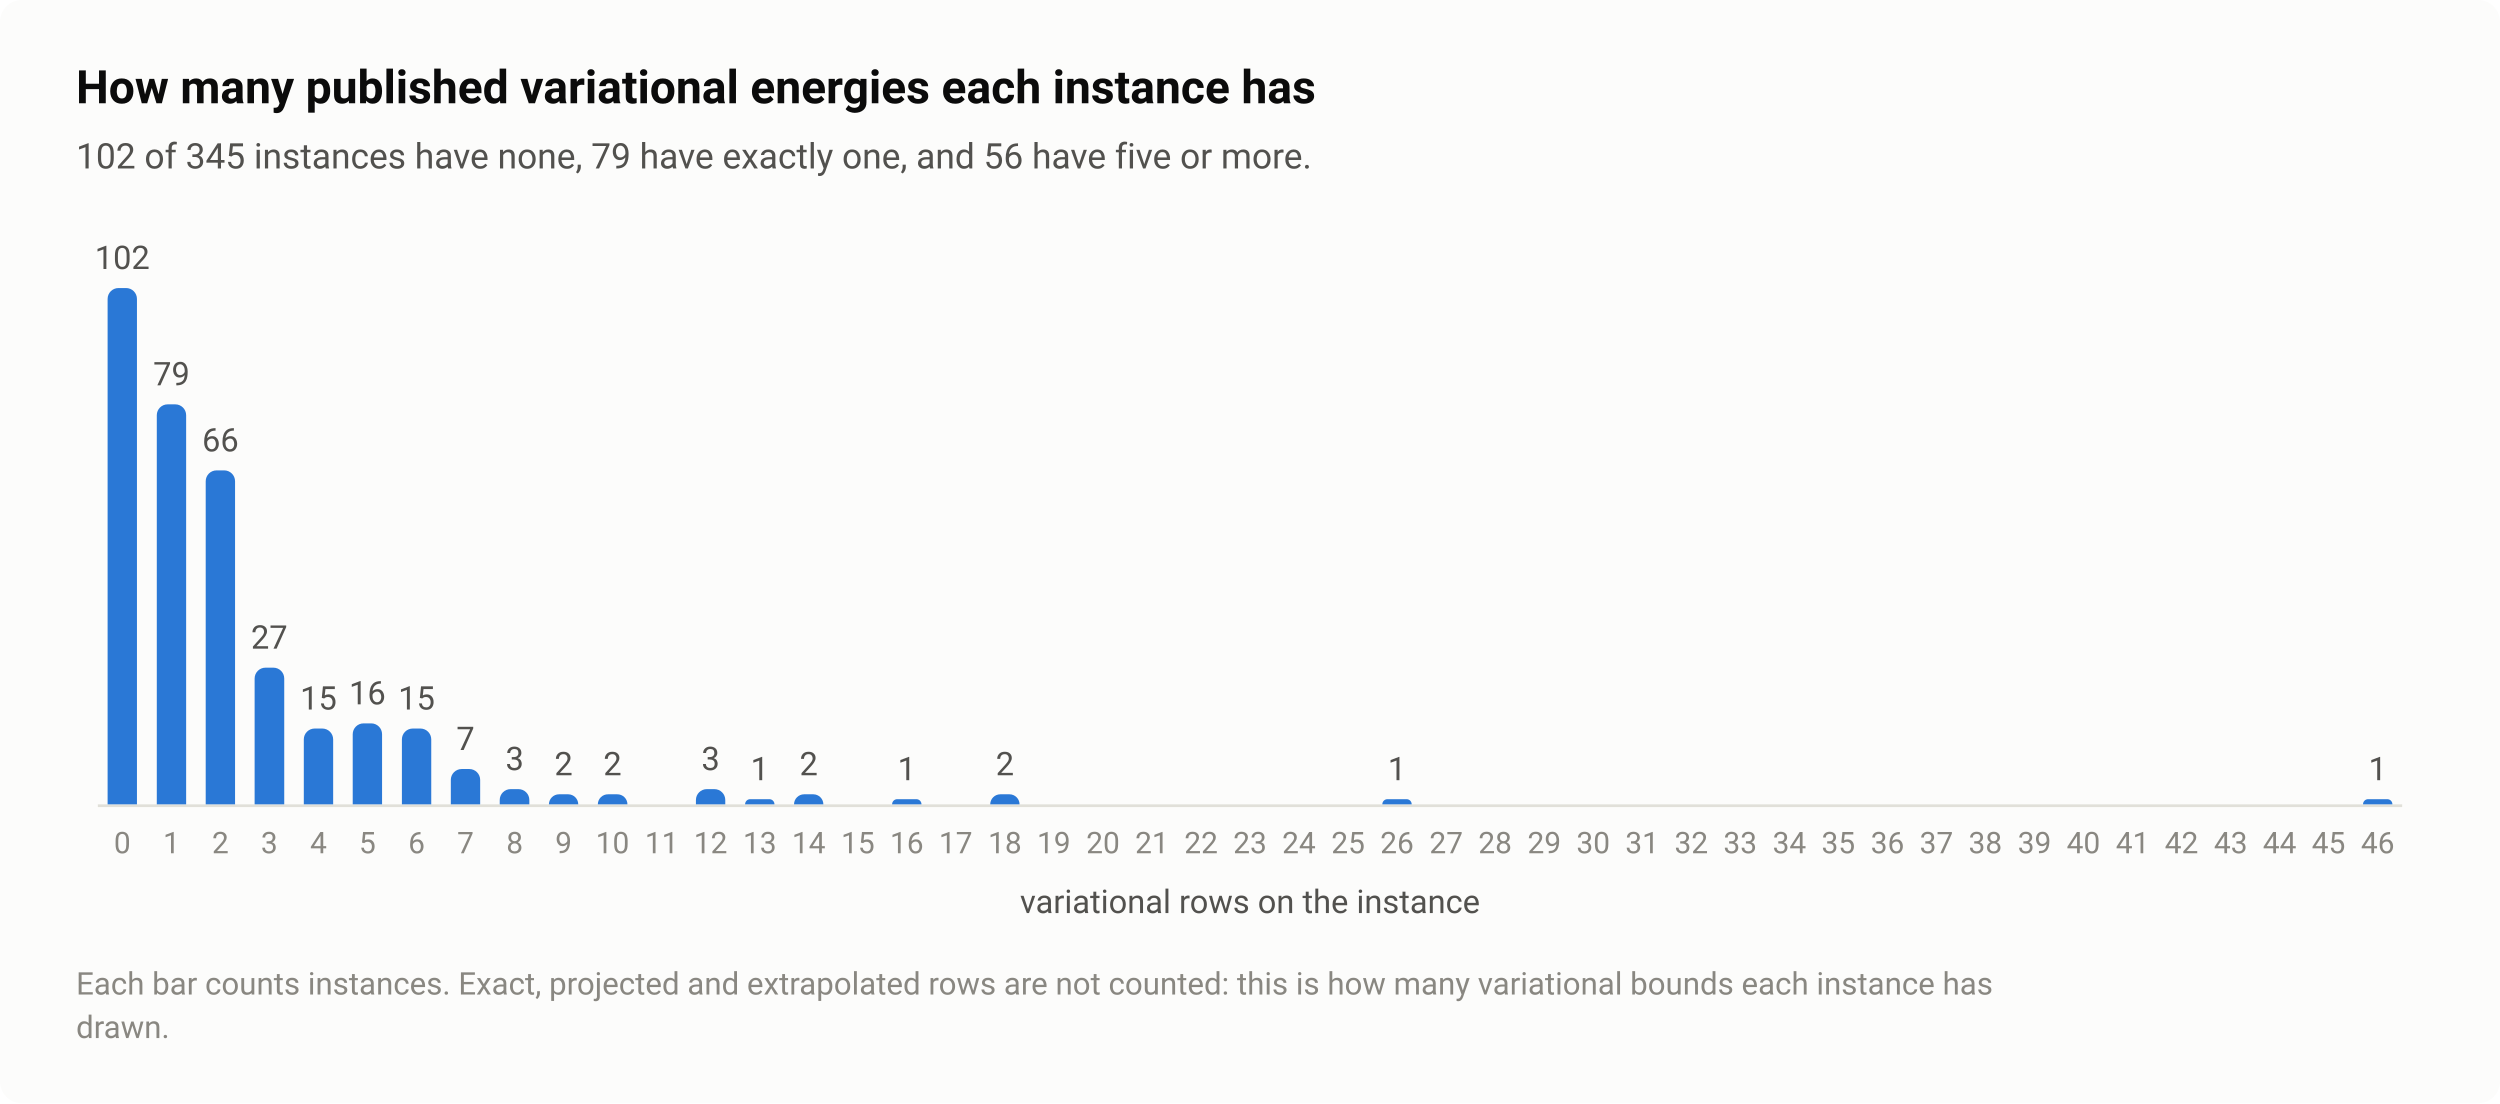
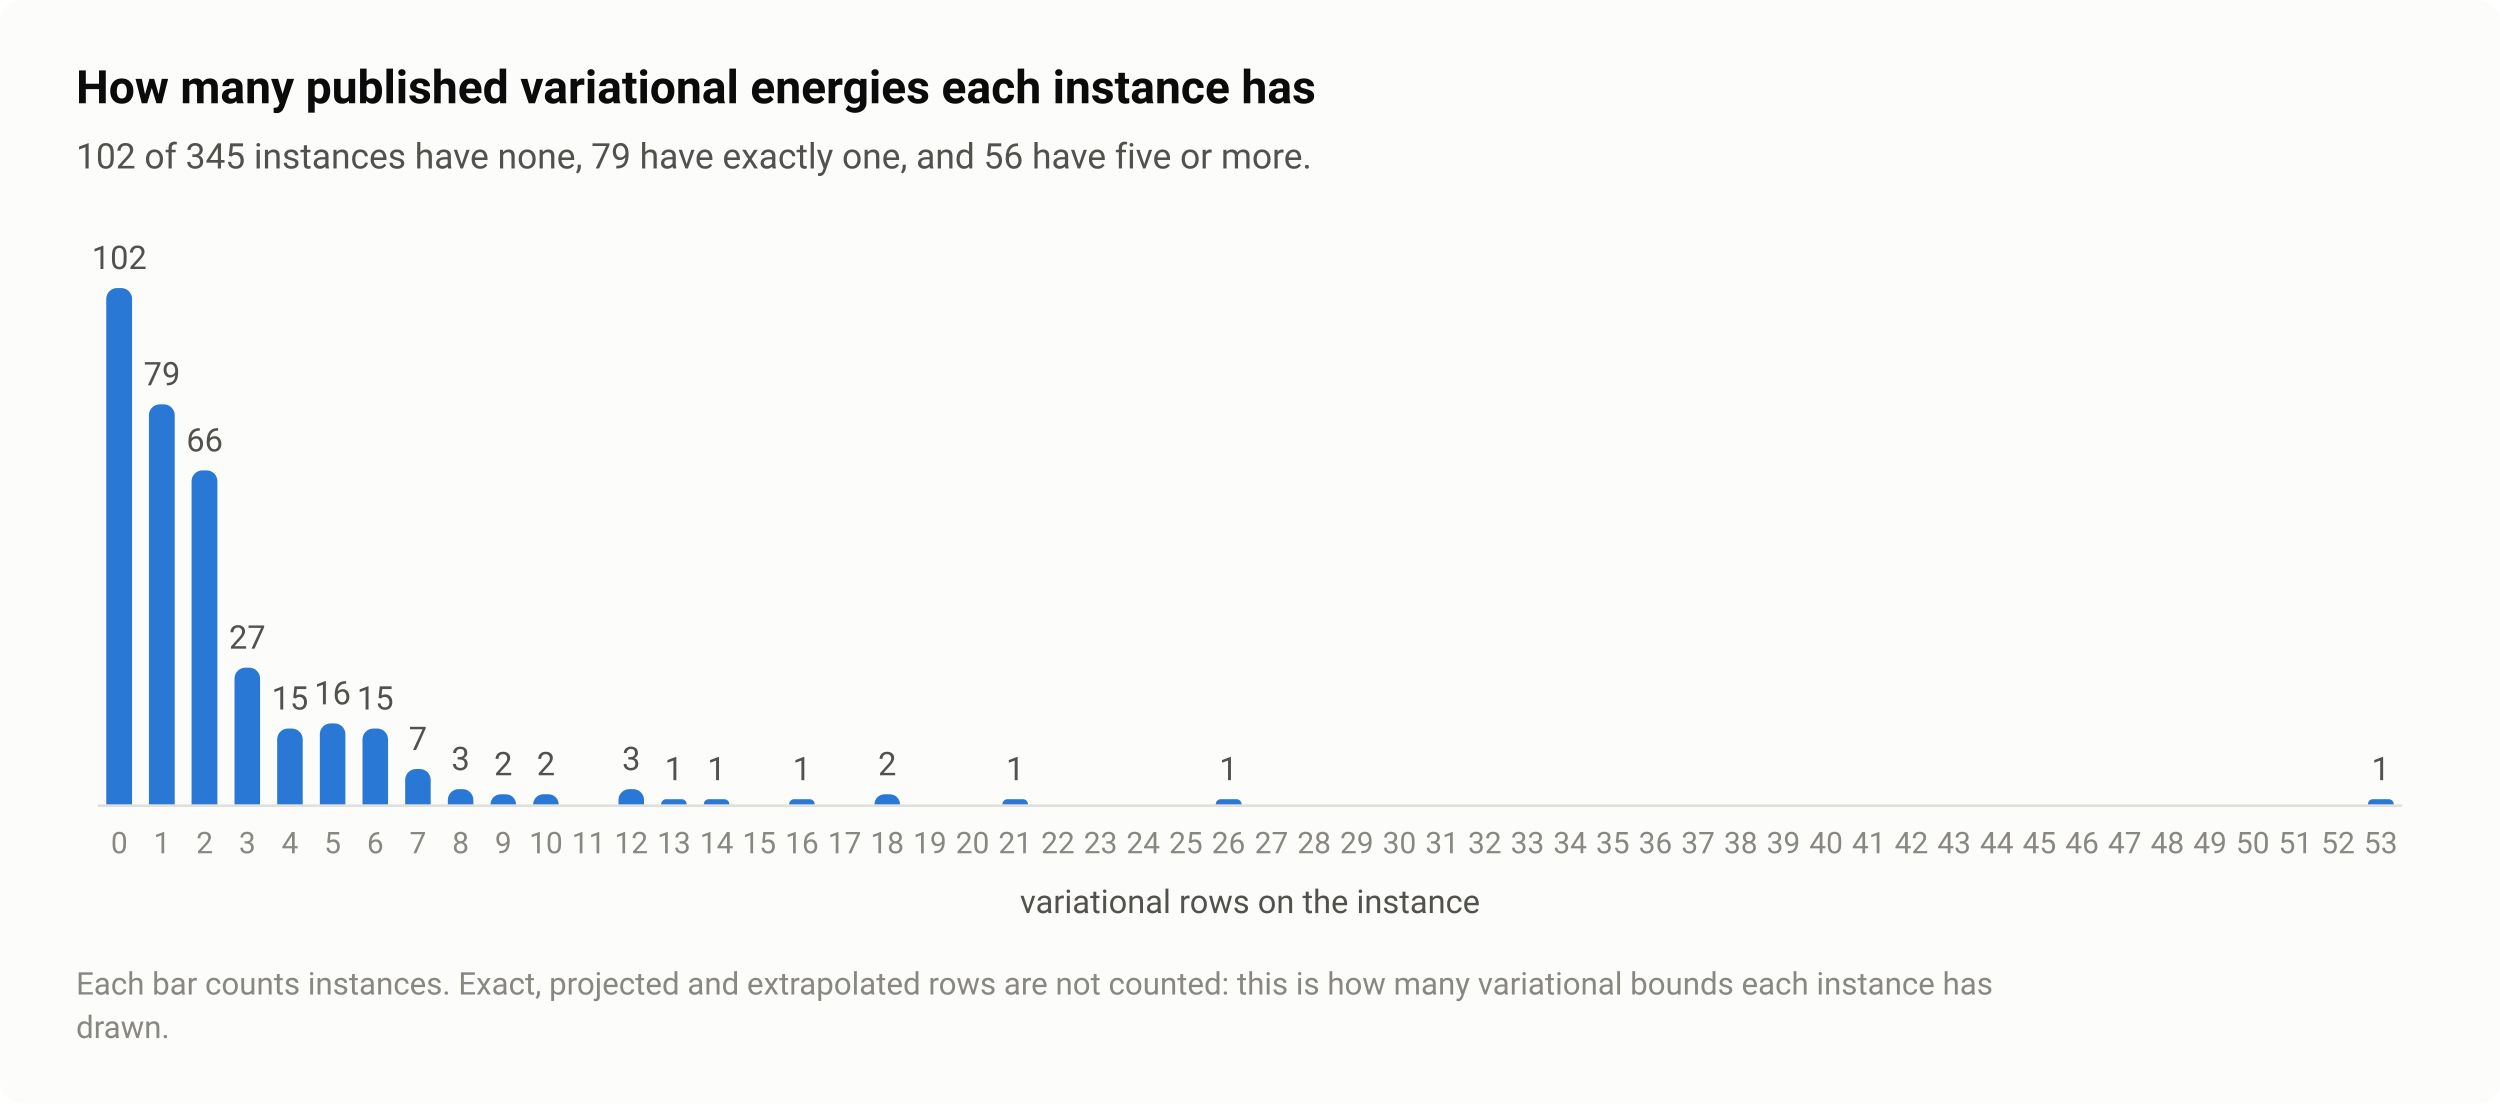
<svg xmlns="http://www.w3.org/2000/svg" width="920" height="406" viewBox="0 0 920 406" role="img" aria-labelledby="title desc">
  <style>text{font-family:system-ui,-apple-system,"Segoe UI",Roboto,"Helvetica Neue",Arial,sans-serif}</style>
  <rect width="920" height="406" rx="8" fill="#fcfcfb" />
  <text x="28" y="38" font-size="17" fill="#0b0b0b" font-weight="600">How many published variational energies each instance has</text>
  <text x="28" y="62" font-size="13" fill="#52514e">102 of 345 instances have none, 79 have exactly one, and 56 have five or more.</text>
  <path d="M36 296.5H884" stroke="#e1e0d9" stroke-width="1" />
-   <path d="M39.6 296V110A4 4 0 0 1 43.6 106H46.4A4 4 0 0 1 50.4 110V296Z" fill="#2a78d6" />
-   <text x="45" y="99" font-size="12" fill="#52514e" text-anchor="middle" style="font-variant-numeric:tabular-nums">102</text>
-   <text x="45" y="314" font-size="11" fill="#898781" text-anchor="middle" style="font-variant-numeric:tabular-nums">0</text>
-   <path d="M57.7 296V152.8A4 4 0 0 1 61.7 148.8H64.5A4 4 0 0 1 68.5 152.8V296Z" fill="#2a78d6" />
-   <text x="63.1" y="141.8" font-size="12" fill="#52514e" text-anchor="middle" style="font-variant-numeric:tabular-nums">79</text>
-   <text x="63.1" y="314" font-size="11" fill="#898781" text-anchor="middle" style="font-variant-numeric:tabular-nums">1</text>
-   <path d="M75.7 296V177.1A4 4 0 0 1 79.7 173.1H82.5A4 4 0 0 1 86.5 177.1V296Z" fill="#2a78d6" />
-   <text x="81.1" y="166.1" font-size="12" fill="#52514e" text-anchor="middle" style="font-variant-numeric:tabular-nums">66</text>
-   <text x="81.1" y="314" font-size="11" fill="#898781" text-anchor="middle" style="font-variant-numeric:tabular-nums">2</text>
-   <path d="M93.7 296V249.7A4 4 0 0 1 97.7 245.7H100.6A4 4 0 0 1 104.6 249.7V296Z" fill="#2a78d6" />
-   <text x="99.1" y="238.7" font-size="12" fill="#52514e" text-anchor="middle" style="font-variant-numeric:tabular-nums">27</text>
-   <text x="99.1" y="314" font-size="11" fill="#898781" text-anchor="middle" style="font-variant-numeric:tabular-nums">3</text>
-   <path d="M111.8 296V272.1A4 4 0 0 1 115.8 268.1H118.6A4 4 0 0 1 122.6 272.1V296Z" fill="#2a78d6" />
-   <text x="117.2" y="261.1" font-size="12" fill="#52514e" text-anchor="middle" style="font-variant-numeric:tabular-nums">15</text>
-   <text x="117.2" y="314" font-size="11" fill="#898781" text-anchor="middle" style="font-variant-numeric:tabular-nums">4</text>
-   <path d="M129.8 296V270.2A4 4 0 0 1 133.8 266.2H136.6A4 4 0 0 1 140.6 270.2V296Z" fill="#2a78d6" />
-   <text x="135.2" y="259.2" font-size="12" fill="#52514e" text-anchor="middle" style="font-variant-numeric:tabular-nums">16</text>
-   <text x="135.2" y="314" font-size="11" fill="#898781" text-anchor="middle" style="font-variant-numeric:tabular-nums">5</text>
-   <path d="M147.9 296V272.1A4 4 0 0 1 151.9 268.1H154.7A4 4 0 0 1 158.7 272.1V296Z" fill="#2a78d6" />
-   <text x="153.3" y="261.1" font-size="12" fill="#52514e" text-anchor="middle" style="font-variant-numeric:tabular-nums">15</text>
-   <text x="153.3" y="314" font-size="11" fill="#898781" text-anchor="middle" style="font-variant-numeric:tabular-nums">6</text>
-   <path d="M165.9 296V287A4 4 0 0 1 169.9 283H172.7A4 4 0 0 1 176.7 287V296Z" fill="#2a78d6" />
-   <text x="171.3" y="276" font-size="12" fill="#52514e" text-anchor="middle" style="font-variant-numeric:tabular-nums">7</text>
-   <text x="171.3" y="314" font-size="11" fill="#898781" text-anchor="middle" style="font-variant-numeric:tabular-nums">7</text>
-   <path d="M183.9 296V294.4A4 4 0 0 1 187.9 290.4H190.8A4 4 0 0 1 194.8 294.4V296Z" fill="#2a78d6" />
-   <text x="189.4" y="283.4" font-size="12" fill="#52514e" text-anchor="middle" style="font-variant-numeric:tabular-nums">3</text>
-   <text x="189.4" y="314" font-size="11" fill="#898781" text-anchor="middle" style="font-variant-numeric:tabular-nums">8</text>
-   <path d="M202 296V296A3.725 3.725 0 0 1 205.7 292.3H209.1A3.725 3.725 0 0 1 212.8 296V296Z" fill="#2a78d6" />
-   <text x="207.4" y="285.3" font-size="12" fill="#52514e" text-anchor="middle" style="font-variant-numeric:tabular-nums">2</text>
-   <text x="207.4" y="314" font-size="11" fill="#898781" text-anchor="middle" style="font-variant-numeric:tabular-nums">9</text>
-   <path d="M220 296V296A3.725 3.725 0 0 1 223.8 292.3H227.1A3.725 3.725 0 0 1 230.9 296V296Z" fill="#2a78d6" />
-   <text x="225.4" y="285.3" font-size="12" fill="#52514e" text-anchor="middle" style="font-variant-numeric:tabular-nums">2</text>
-   <text x="225.4" y="314" font-size="11" fill="#898781" text-anchor="middle" style="font-variant-numeric:tabular-nums">10</text>
-   <text x="243.5" y="314" font-size="11" fill="#898781" text-anchor="middle" style="font-variant-numeric:tabular-nums">11</text>
-   <path d="M256.1 296V294.4A4 4 0 0 1 260.1 290.4H262.9A4 4 0 0 1 266.9 294.4V296Z" fill="#2a78d6" />
-   <text x="261.5" y="283.4" font-size="12" fill="#52514e" text-anchor="middle" style="font-variant-numeric:tabular-nums">3</text>
-   <text x="261.5" y="314" font-size="11" fill="#898781" text-anchor="middle" style="font-variant-numeric:tabular-nums">12</text>
-   <path d="M274.2 296V296A1.863 1.863 0 0 1 276 294.1H283.1A1.863 1.863 0 0 1 285 296V296Z" fill="#2a78d6" />
-   <text x="279.6" y="287.1" font-size="12" fill="#52514e" text-anchor="middle" style="font-variant-numeric:tabular-nums">1</text>
-   <text x="279.6" y="314" font-size="11" fill="#898781" text-anchor="middle" style="font-variant-numeric:tabular-nums">13</text>
-   <path d="M292.2 296V296A3.725 3.725 0 0 1 295.9 292.3H299.3A3.725 3.725 0 0 1 303 296V296Z" fill="#2a78d6" />
-   <text x="297.6" y="285.3" font-size="12" fill="#52514e" text-anchor="middle" style="font-variant-numeric:tabular-nums">2</text>
-   <text x="297.6" y="314" font-size="11" fill="#898781" text-anchor="middle" style="font-variant-numeric:tabular-nums">14</text>
-   <text x="315.7" y="314" font-size="11" fill="#898781" text-anchor="middle" style="font-variant-numeric:tabular-nums">15</text>
-   <path d="M328.3 296V296A1.863 1.863 0 0 1 330.2 294.1H337.3A1.863 1.863 0 0 1 339.1 296V296Z" fill="#2a78d6" />
-   <text x="333.7" y="287.1" font-size="12" fill="#52514e" text-anchor="middle" style="font-variant-numeric:tabular-nums">1</text>
-   <text x="333.7" y="314" font-size="11" fill="#898781" text-anchor="middle" style="font-variant-numeric:tabular-nums">16</text>
-   <text x="351.7" y="314" font-size="11" fill="#898781" text-anchor="middle" style="font-variant-numeric:tabular-nums">17</text>
-   <path d="M364.4 296V296A3.725 3.725 0 0 1 368.1 292.3H371.5A3.725 3.725 0 0 1 375.2 296V296Z" fill="#2a78d6" />
-   <text x="369.8" y="285.3" font-size="12" fill="#52514e" text-anchor="middle" style="font-variant-numeric:tabular-nums">2</text>
-   <text x="369.8" y="314" font-size="11" fill="#898781" text-anchor="middle" style="font-variant-numeric:tabular-nums">18</text>
-   <text x="387.8" y="314" font-size="11" fill="#898781" text-anchor="middle" style="font-variant-numeric:tabular-nums">19</text>
-   <text x="405.9" y="314" font-size="11" fill="#898781" text-anchor="middle" style="font-variant-numeric:tabular-nums">20</text>
-   <text x="423.9" y="314" font-size="11" fill="#898781" text-anchor="middle" style="font-variant-numeric:tabular-nums">21</text>
-   <text x="442" y="314" font-size="11" fill="#898781" text-anchor="middle" style="font-variant-numeric:tabular-nums">22</text>
-   <text x="460" y="314" font-size="11" fill="#898781" text-anchor="middle" style="font-variant-numeric:tabular-nums">23</text>
-   <text x="478" y="314" font-size="11" fill="#898781" text-anchor="middle" style="font-variant-numeric:tabular-nums">24</text>
-   <text x="496.1" y="314" font-size="11" fill="#898781" text-anchor="middle" style="font-variant-numeric:tabular-nums">25</text>
-   <path d="M508.7 296V296A1.863 1.863 0 0 1 510.6 294.1H517.7A1.863 1.863 0 0 1 519.5 296V296Z" fill="#2a78d6" />
-   <text x="514.1" y="287.1" font-size="12" fill="#52514e" text-anchor="middle" style="font-variant-numeric:tabular-nums">1</text>
-   <text x="514.1" y="314" font-size="11" fill="#898781" text-anchor="middle" style="font-variant-numeric:tabular-nums">26</text>
-   <text x="532.2" y="314" font-size="11" fill="#898781" text-anchor="middle" style="font-variant-numeric:tabular-nums">27</text>
-   <text x="550.2" y="314" font-size="11" fill="#898781" text-anchor="middle" style="font-variant-numeric:tabular-nums">28</text>
-   <text x="568.3" y="314" font-size="11" fill="#898781" text-anchor="middle" style="font-variant-numeric:tabular-nums">29</text>
-   <text x="586.3" y="314" font-size="11" fill="#898781" text-anchor="middle" style="font-variant-numeric:tabular-nums">30</text>
-   <text x="604.3" y="314" font-size="11" fill="#898781" text-anchor="middle" style="font-variant-numeric:tabular-nums">31</text>
-   <text x="622.4" y="314" font-size="11" fill="#898781" text-anchor="middle" style="font-variant-numeric:tabular-nums">32</text>
-   <text x="640.4" y="314" font-size="11" fill="#898781" text-anchor="middle" style="font-variant-numeric:tabular-nums">33</text>
-   <text x="658.5" y="314" font-size="11" fill="#898781" text-anchor="middle" style="font-variant-numeric:tabular-nums">34</text>
-   <text x="676.5" y="314" font-size="11" fill="#898781" text-anchor="middle" style="font-variant-numeric:tabular-nums">35</text>
-   <text x="694.6" y="314" font-size="11" fill="#898781" text-anchor="middle" style="font-variant-numeric:tabular-nums">36</text>
-   <text x="712.6" y="314" font-size="11" fill="#898781" text-anchor="middle" style="font-variant-numeric:tabular-nums">37</text>
-   <text x="730.6" y="314" font-size="11" fill="#898781" text-anchor="middle" style="font-variant-numeric:tabular-nums">38</text>
-   <text x="748.7" y="314" font-size="11" fill="#898781" text-anchor="middle" style="font-variant-numeric:tabular-nums">39</text>
-   <text x="766.7" y="314" font-size="11" fill="#898781" text-anchor="middle" style="font-variant-numeric:tabular-nums">40</text>
-   <text x="784.8" y="314" font-size="11" fill="#898781" text-anchor="middle" style="font-variant-numeric:tabular-nums">41</text>
-   <text x="802.8" y="314" font-size="11" fill="#898781" text-anchor="middle" style="font-variant-numeric:tabular-nums">42</text>
-   <text x="820.9" y="314" font-size="11" fill="#898781" text-anchor="middle" style="font-variant-numeric:tabular-nums">43</text>
-   <text x="838.9" y="314" font-size="11" fill="#898781" text-anchor="middle" style="font-variant-numeric:tabular-nums">44</text>
-   <text x="856.9" y="314" font-size="11" fill="#898781" text-anchor="middle" style="font-variant-numeric:tabular-nums">45</text>
-   <path d="M869.6 296V296A1.863 1.863 0 0 1 871.4 294.1H878.5A1.863 1.863 0 0 1 880.4 296V296Z" fill="#2a78d6" />
-   <text x="875" y="287.1" font-size="12" fill="#52514e" text-anchor="middle" style="font-variant-numeric:tabular-nums">1</text>
-   <text x="875" y="314" font-size="11" fill="#898781" text-anchor="middle" style="font-variant-numeric:tabular-nums">46</text>
+   <path d="M39.1 296V110A4 4 0 0 1 43.1 106H44.6A4 4 0 0 1 48.6 110V296Z" fill="#2a78d6" />
+   <text x="43.9" y="99" font-size="12" fill="#52514e" text-anchor="middle" style="font-variant-numeric:tabular-nums">102</text>
+   <text x="43.9" y="314" font-size="11" fill="#898781" text-anchor="middle" style="font-variant-numeric:tabular-nums">0</text>
+   <path d="M54.8 296V152.8A4 4 0 0 1 58.8 148.8H60.3A4 4 0 0 1 64.3 152.8V296Z" fill="#2a78d6" />
+   <text x="59.6" y="141.8" font-size="12" fill="#52514e" text-anchor="middle" style="font-variant-numeric:tabular-nums">79</text>
+   <text x="59.6" y="314" font-size="11" fill="#898781" text-anchor="middle" style="font-variant-numeric:tabular-nums">1</text>
+   <path d="M70.5 296V177.1A4 4 0 0 1 74.5 173.1H76A4 4 0 0 1 80 177.1V296Z" fill="#2a78d6" />
+   <text x="75.3" y="166.1" font-size="12" fill="#52514e" text-anchor="middle" style="font-variant-numeric:tabular-nums">66</text>
+   <text x="75.3" y="314" font-size="11" fill="#898781" text-anchor="middle" style="font-variant-numeric:tabular-nums">2</text>
+   <path d="M86.3 296V249.7A4 4 0 0 1 90.3 245.7H91.7A4 4 0 0 1 95.7 249.7V296Z" fill="#2a78d6" />
+   <text x="91" y="238.7" font-size="12" fill="#52514e" text-anchor="middle" style="font-variant-numeric:tabular-nums">27</text>
+   <text x="91" y="314" font-size="11" fill="#898781" text-anchor="middle" style="font-variant-numeric:tabular-nums">3</text>
+   <path d="M102 296V272.1A4 4 0 0 1 106 268.1H107.4A4 4 0 0 1 111.4 272.1V296Z" fill="#2a78d6" />
+   <text x="106.7" y="261.1" font-size="12" fill="#52514e" text-anchor="middle" style="font-variant-numeric:tabular-nums">15</text>
+   <text x="106.7" y="314" font-size="11" fill="#898781" text-anchor="middle" style="font-variant-numeric:tabular-nums">4</text>
+   <path d="M117.7 296V270.2A4 4 0 0 1 121.7 266.2H123.1A4 4 0 0 1 127.1 270.2V296Z" fill="#2a78d6" />
+   <text x="122.4" y="259.2" font-size="12" fill="#52514e" text-anchor="middle" style="font-variant-numeric:tabular-nums">16</text>
+   <text x="122.4" y="314" font-size="11" fill="#898781" text-anchor="middle" style="font-variant-numeric:tabular-nums">5</text>
+   <path d="M133.4 296V272.1A4 4 0 0 1 137.4 268.1H138.8A4 4 0 0 1 142.8 272.1V296Z" fill="#2a78d6" />
+   <text x="138.1" y="261.1" font-size="12" fill="#52514e" text-anchor="middle" style="font-variant-numeric:tabular-nums">15</text>
+   <text x="138.1" y="314" font-size="11" fill="#898781" text-anchor="middle" style="font-variant-numeric:tabular-nums">6</text>
+   <path d="M149.1 296V287A4 4 0 0 1 153.1 283H154.5A4 4 0 0 1 158.5 287V296Z" fill="#2a78d6" />
+   <text x="153.8" y="276" font-size="12" fill="#52514e" text-anchor="middle" style="font-variant-numeric:tabular-nums">7</text>
+   <text x="153.8" y="314" font-size="11" fill="#898781" text-anchor="middle" style="font-variant-numeric:tabular-nums">7</text>
+   <path d="M164.8 296V294.4A4 4 0 0 1 168.8 290.4H170.2A4 4 0 0 1 174.2 294.4V296Z" fill="#2a78d6" />
+   <text x="169.5" y="283.4" font-size="12" fill="#52514e" text-anchor="middle" style="font-variant-numeric:tabular-nums">3</text>
+   <text x="169.5" y="314" font-size="11" fill="#898781" text-anchor="middle" style="font-variant-numeric:tabular-nums">8</text>
+   <path d="M180.5 296V296A3.725 3.725 0 0 1 184.2 292.3H186.2A3.725 3.725 0 0 1 189.9 296V296Z" fill="#2a78d6" />
+   <text x="185.2" y="285.3" font-size="12" fill="#52514e" text-anchor="middle" style="font-variant-numeric:tabular-nums">2</text>
+   <text x="185.2" y="314" font-size="11" fill="#898781" text-anchor="middle" style="font-variant-numeric:tabular-nums">9</text>
+   <path d="M196.2 296V296A3.725 3.725 0 0 1 199.9 292.3H201.9A3.725 3.725 0 0 1 205.6 296V296Z" fill="#2a78d6" />
+   <text x="200.9" y="285.3" font-size="12" fill="#52514e" text-anchor="middle" style="font-variant-numeric:tabular-nums">2</text>
+   <text x="200.9" y="314" font-size="11" fill="#898781" text-anchor="middle" style="font-variant-numeric:tabular-nums">10</text>
+   <text x="216.6" y="314" font-size="11" fill="#898781" text-anchor="middle" style="font-variant-numeric:tabular-nums">11</text>
+   <path d="M227.6 296V294.4A4 4 0 0 1 231.6 290.4H233A4 4 0 0 1 237 294.4V296Z" fill="#2a78d6" />
+   <text x="232.3" y="283.4" font-size="12" fill="#52514e" text-anchor="middle" style="font-variant-numeric:tabular-nums">3</text>
+   <text x="232.3" y="314" font-size="11" fill="#898781" text-anchor="middle" style="font-variant-numeric:tabular-nums">12</text>
+   <path d="M243.3 296V296A1.863 1.863 0 0 1 245.2 294.1H250.8A1.863 1.863 0 0 1 252.7 296V296Z" fill="#2a78d6" />
+   <text x="248" y="287.1" font-size="12" fill="#52514e" text-anchor="middle" style="font-variant-numeric:tabular-nums">1</text>
+   <text x="248" y="314" font-size="11" fill="#898781" text-anchor="middle" style="font-variant-numeric:tabular-nums">13</text>
+   <path d="M259 296V296A1.863 1.863 0 0 1 260.9 294.1H266.6A1.863 1.863 0 0 1 268.4 296V296Z" fill="#2a78d6" />
+   <text x="263.7" y="287.1" font-size="12" fill="#52514e" text-anchor="middle" style="font-variant-numeric:tabular-nums">1</text>
+   <text x="263.7" y="314" font-size="11" fill="#898781" text-anchor="middle" style="font-variant-numeric:tabular-nums">14</text>
+   <text x="279.4" y="314" font-size="11" fill="#898781" text-anchor="middle" style="font-variant-numeric:tabular-nums">15</text>
+   <path d="M290.4 296V296A1.863 1.863 0 0 1 292.3 294.1H298A1.863 1.863 0 0 1 299.8 296V296Z" fill="#2a78d6" />
+   <text x="295.1" y="287.1" font-size="12" fill="#52514e" text-anchor="middle" style="font-variant-numeric:tabular-nums">1</text>
+   <text x="295.1" y="314" font-size="11" fill="#898781" text-anchor="middle" style="font-variant-numeric:tabular-nums">16</text>
+   <text x="310.8" y="314" font-size="11" fill="#898781" text-anchor="middle" style="font-variant-numeric:tabular-nums">17</text>
+   <path d="M321.8 296V296A3.725 3.725 0 0 1 325.5 292.3H327.5A3.725 3.725 0 0 1 331.2 296V296Z" fill="#2a78d6" />
+   <text x="326.5" y="285.3" font-size="12" fill="#52514e" text-anchor="middle" style="font-variant-numeric:tabular-nums">2</text>
+   <text x="326.5" y="314" font-size="11" fill="#898781" text-anchor="middle" style="font-variant-numeric:tabular-nums">18</text>
+   <text x="342.2" y="314" font-size="11" fill="#898781" text-anchor="middle" style="font-variant-numeric:tabular-nums">19</text>
+   <text x="357.9" y="314" font-size="11" fill="#898781" text-anchor="middle" style="font-variant-numeric:tabular-nums">20</text>
+   <path d="M368.9 296V296A1.863 1.863 0 0 1 370.8 294.1H376.5A1.863 1.863 0 0 1 378.3 296V296Z" fill="#2a78d6" />
+   <text x="373.6" y="287.1" font-size="12" fill="#52514e" text-anchor="middle" style="font-variant-numeric:tabular-nums">1</text>
+   <text x="373.6" y="314" font-size="11" fill="#898781" text-anchor="middle" style="font-variant-numeric:tabular-nums">21</text>
+   <text x="389.3" y="314" font-size="11" fill="#898781" text-anchor="middle" style="font-variant-numeric:tabular-nums">22</text>
+   <text x="405" y="314" font-size="11" fill="#898781" text-anchor="middle" style="font-variant-numeric:tabular-nums">23</text>
+   <text x="420.7" y="314" font-size="11" fill="#898781" text-anchor="middle" style="font-variant-numeric:tabular-nums">24</text>
+   <text x="436.4" y="314" font-size="11" fill="#898781" text-anchor="middle" style="font-variant-numeric:tabular-nums">25</text>
+   <path d="M447.4 296V296A1.863 1.863 0 0 1 449.3 294.1H455A1.863 1.863 0 0 1 456.9 296V296Z" fill="#2a78d6" />
+   <text x="452.1" y="287.1" font-size="12" fill="#52514e" text-anchor="middle" style="font-variant-numeric:tabular-nums">1</text>
+   <text x="452.1" y="314" font-size="11" fill="#898781" text-anchor="middle" style="font-variant-numeric:tabular-nums">26</text>
+   <text x="467.9" y="314" font-size="11" fill="#898781" text-anchor="middle" style="font-variant-numeric:tabular-nums">27</text>
+   <text x="483.6" y="314" font-size="11" fill="#898781" text-anchor="middle" style="font-variant-numeric:tabular-nums">28</text>
+   <text x="499.3" y="314" font-size="11" fill="#898781" text-anchor="middle" style="font-variant-numeric:tabular-nums">29</text>
+   <text x="515" y="314" font-size="11" fill="#898781" text-anchor="middle" style="font-variant-numeric:tabular-nums">30</text>
+   <text x="530.7" y="314" font-size="11" fill="#898781" text-anchor="middle" style="font-variant-numeric:tabular-nums">31</text>
+   <text x="546.4" y="314" font-size="11" fill="#898781" text-anchor="middle" style="font-variant-numeric:tabular-nums">32</text>
+   <text x="562.1" y="314" font-size="11" fill="#898781" text-anchor="middle" style="font-variant-numeric:tabular-nums">33</text>
+   <text x="577.8" y="314" font-size="11" fill="#898781" text-anchor="middle" style="font-variant-numeric:tabular-nums">34</text>
+   <text x="593.5" y="314" font-size="11" fill="#898781" text-anchor="middle" style="font-variant-numeric:tabular-nums">35</text>
+   <text x="609.2" y="314" font-size="11" fill="#898781" text-anchor="middle" style="font-variant-numeric:tabular-nums">36</text>
+   <text x="624.9" y="314" font-size="11" fill="#898781" text-anchor="middle" style="font-variant-numeric:tabular-nums">37</text>
+   <text x="640.6" y="314" font-size="11" fill="#898781" text-anchor="middle" style="font-variant-numeric:tabular-nums">38</text>
+   <text x="656.3" y="314" font-size="11" fill="#898781" text-anchor="middle" style="font-variant-numeric:tabular-nums">39</text>
+   <text x="672" y="314" font-size="11" fill="#898781" text-anchor="middle" style="font-variant-numeric:tabular-nums">40</text>
+   <text x="687.7" y="314" font-size="11" fill="#898781" text-anchor="middle" style="font-variant-numeric:tabular-nums">41</text>
+   <text x="703.4" y="314" font-size="11" fill="#898781" text-anchor="middle" style="font-variant-numeric:tabular-nums">42</text>
+   <text x="719.1" y="314" font-size="11" fill="#898781" text-anchor="middle" style="font-variant-numeric:tabular-nums">43</text>
+   <text x="734.8" y="314" font-size="11" fill="#898781" text-anchor="middle" style="font-variant-numeric:tabular-nums">44</text>
+   <text x="750.5" y="314" font-size="11" fill="#898781" text-anchor="middle" style="font-variant-numeric:tabular-nums">45</text>
+   <text x="766.2" y="314" font-size="11" fill="#898781" text-anchor="middle" style="font-variant-numeric:tabular-nums">46</text>
+   <text x="781.9" y="314" font-size="11" fill="#898781" text-anchor="middle" style="font-variant-numeric:tabular-nums">47</text>
+   <text x="797.6" y="314" font-size="11" fill="#898781" text-anchor="middle" style="font-variant-numeric:tabular-nums">48</text>
+   <text x="813.3" y="314" font-size="11" fill="#898781" text-anchor="middle" style="font-variant-numeric:tabular-nums">49</text>
+   <text x="829" y="314" font-size="11" fill="#898781" text-anchor="middle" style="font-variant-numeric:tabular-nums">50</text>
+   <text x="844.7" y="314" font-size="11" fill="#898781" text-anchor="middle" style="font-variant-numeric:tabular-nums">51</text>
+   <text x="860.4" y="314" font-size="11" fill="#898781" text-anchor="middle" style="font-variant-numeric:tabular-nums">52</text>
+   <path d="M871.4 296V296A1.863 1.863 0 0 1 873.3 294.1H879A1.863 1.863 0 0 1 880.9 296V296Z" fill="#2a78d6" />
+   <text x="876.1" y="287.1" font-size="12" fill="#52514e" text-anchor="middle" style="font-variant-numeric:tabular-nums">1</text>
+   <text x="876.1" y="314" font-size="11" fill="#898781" text-anchor="middle" style="font-variant-numeric:tabular-nums">53</text>
  <text x="460" y="336" font-size="12" fill="#52514e" text-anchor="middle">variational rows on the instance</text>
  <text x="28" y="366" font-size="11.5" fill="#898781">Each bar counts instances. Exact, projected and extrapolated rows are not counted: this is how many variational bounds each instance has</text>
  <text x="28" y="382" font-size="11.5" fill="#898781">drawn.</text>
</svg>
